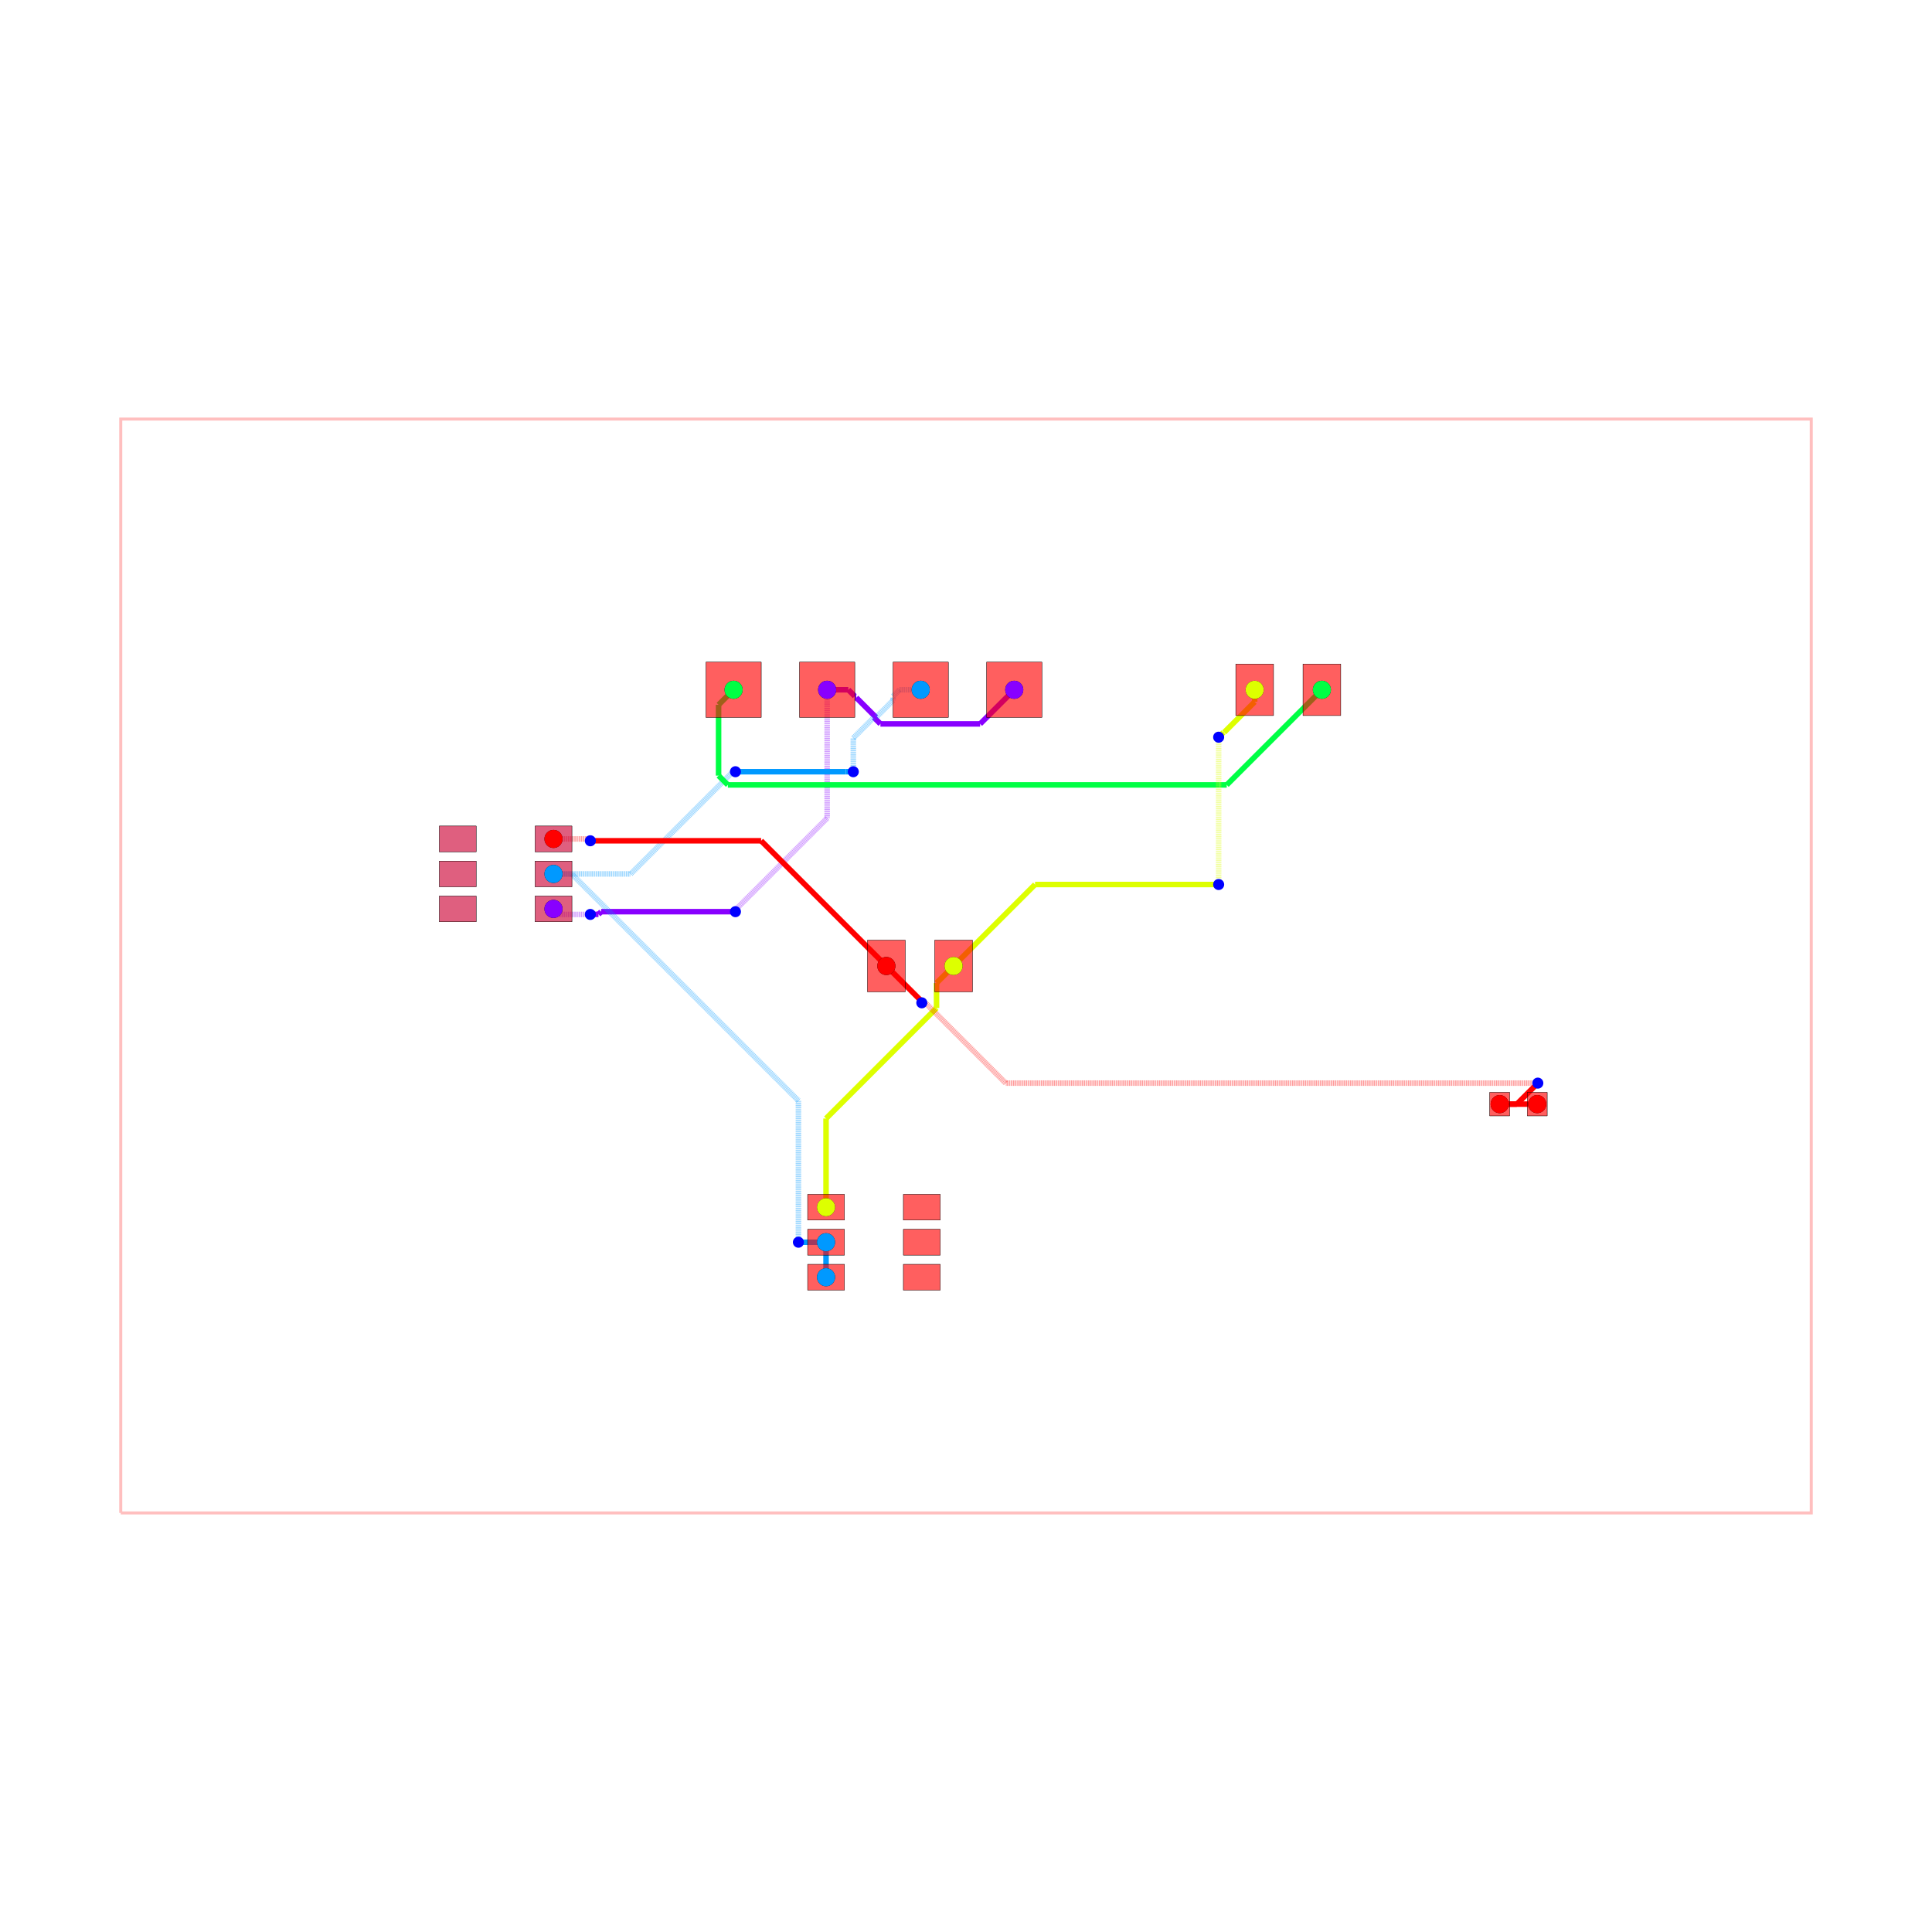
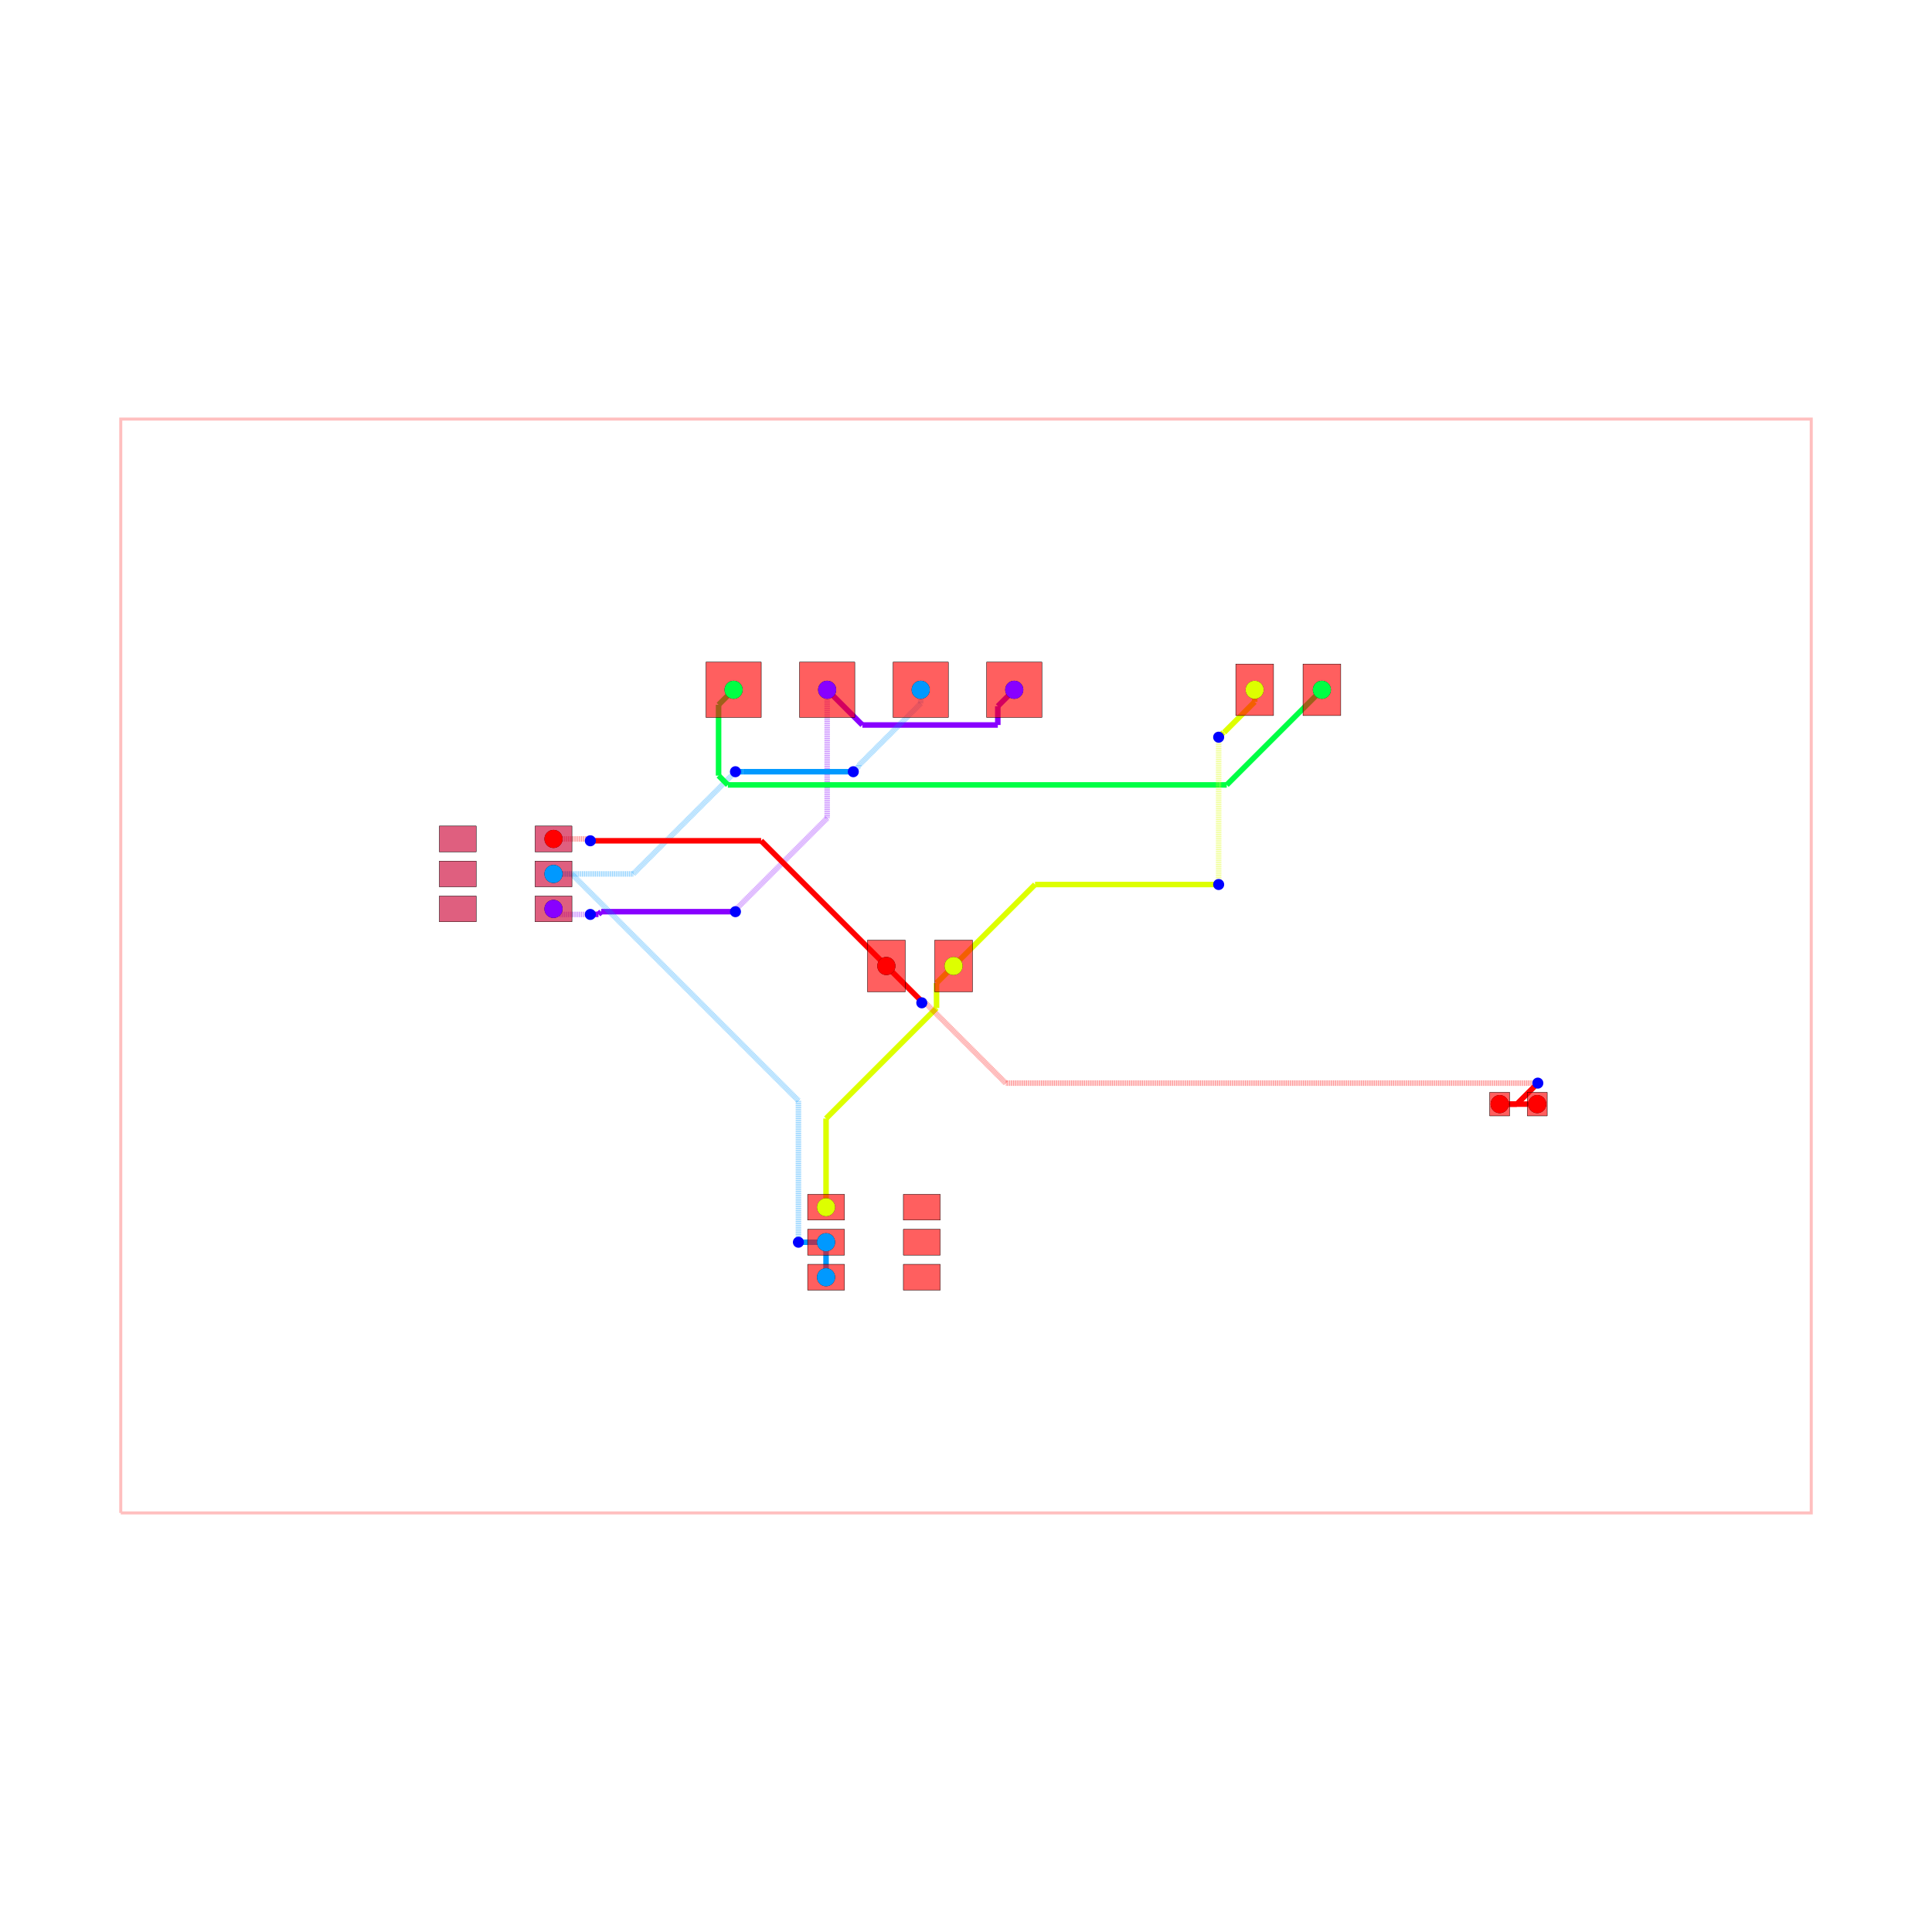
<svg xmlns="http://www.w3.org/2000/svg" width="640" height="640" viewBox="0 0 640 640">
  <rect width="100%" height="100%" fill="white" />
  <g>
    <polyline data-points="-22.95,-14.85 22.95,-14.85 22.95,14.85 -22.95,14.85 -22.95,-14.85" data-type="line" data-label="" points="40,501.176 600,501.176 600,138.824 40,138.824 40,501.176" fill="none" stroke="rgba(255,0,0,0.25)" stroke-width="1px" />
  </g>
  <g>
-     <polyline data-points="-3.02,7.285714285714286 -2.977936507936507,7.285714285714286" data-type="line" data-label="" points="283.155,231.111 283.668,231.111" fill="none" stroke="hsl(272, 100%, 50%)" stroke-width="1.83" />
-   </g>
-   <g>
-     <polyline data-points="-2.977936507936507,7.285714285714286 -2.4422222222222216,6.75" data-type="line" data-label="" points="283.668,231.111 290.204,237.647" fill="none" stroke="hsl(272, 100%, 50%)" stroke-width="1.83" />
-   </g>
-   <g>
-     <polyline data-points="1.31,7.5 0.3833810245643865,6.573381024564386" data-type="line" data-label="" points="335.983,228.497 324.677,239.802" fill="none" stroke="hsl(272, 100%, 50%)" stroke-width="1.83" />
-   </g>
-   <g>
-     <polyline data-points="0.3833810245643865,6.573381024564386 -2.3233810245643864,6.573381024564386" data-type="line" data-label="" points="324.677,239.802 291.654,239.802" fill="none" stroke="hsl(272, 100%, 50%)" stroke-width="1.83" />
-   </g>
-   <g>
-     <polyline data-points="-2.3233810245643864,6.573381024564386 -2.5,6.75" data-type="line" data-label="" points="291.654,239.802 289.499,237.647" fill="none" stroke="hsl(272, 100%, 50%)" stroke-width="1.83" />
-   </g>
-   <g>
-     <polyline data-points="-3.77,7.5 -3.1949999999999994,7.5" data-type="line" data-label="" points="274.004,228.497 281.02,228.497" fill="none" stroke="hsl(272, 100%, 50%)" stroke-width="1.83" />
-   </g>
-   <g>
-     <polyline data-points="-3.1949999999999994,7.5 -3.0199999999999996,7.325" data-type="line" data-label="" points="281.02,228.497 283.155,230.632" fill="none" stroke="hsl(272, 100%, 50%)" stroke-width="1.83" />
+     <polyline data-points="-3.77,7.5 -2.8138836077977563,6.543883607797756" data-type="line" data-label="" points="274.004,228.497 285.669,240.162" fill="none" stroke="hsl(272, 100%, 50%)" stroke-width="1.83" />
+   </g>
+   <g>
+     <polyline data-points="-2.8138836077977563,6.543883607797756 0.8635486054419057,6.543883607797756" data-type="line" data-label="" points="285.669,240.162 330.536,240.162" fill="none" stroke="hsl(272, 100%, 50%)" stroke-width="1.83" />
+   </g>
+   <g>
+     <polyline data-points="0.8635486054419057,6.543883607797756 0.8635486054419057,7.053548605441906" data-type="line" data-label="" points="330.536,240.162 330.536,233.944" fill="none" stroke="hsl(272, 100%, 50%)" stroke-width="1.83" />
+   </g>
+   <g>
+     <polyline data-points="0.8635486054419057,7.053548605441906 1.31,7.5" data-type="line" data-label="" points="330.536,233.944 335.983,228.497" fill="none" stroke="hsl(272, 100%, 50%)" stroke-width="1.83" />
  </g>
  <g>
    <polyline data-points="-3.77,7.5 -3.77,4.014560608857936" data-type="line" data-label="" points="274.004,228.497 274.004,271.021" fill="none" stroke="rgba(136,0,255,0.5)" stroke-width="1.83" stroke-dasharray="0.2 0.2" />
  </g>
  <g>
    <polyline data-points="-3.77,4.014560608857936 -6.255099067912445,1.5294615409454906" data-type="line" data-label="" points="274.004,271.021 243.685,301.34" fill="none" stroke="rgba(136,0,255,0.5)" stroke-width="1.83" stroke-dasharray="0.2 0.2" />
  </g>
  <g>
    <polyline data-points="-6.255099067912445,1.5294615409454906 -6.255099067912445,1.479900932087554" data-type="line" data-label="" points="243.685,301.34 243.685,301.945" fill="none" stroke="rgba(136,0,255,0.5)" stroke-width="1.83" stroke-dasharray="0.2 0.2" />
  </g>
  <g>
    <polyline data-points="-6.255099067912445,1.479900932087554 -6.259999999999999,1.475" data-type="line" data-label="" points="243.685,301.945 243.625,302.004" fill="none" stroke="rgba(136,0,255,0.5)" stroke-width="1.83" stroke-dasharray="0.2 0.2" />
  </g>
  <g>
    <polyline data-points="-6.259999999999999,1.475 -9.906199925779516,1.475" data-type="line" data-label="" points="243.625,302.004 199.14,302.004" fill="none" stroke="hsl(272, 100%, 50%)" stroke-width="1.83" />
  </g>
  <g>
    <polyline data-points="-9.906199925779516,1.475 -9.978833232726833,1.4023666930526835" data-type="line" data-label="" points="199.14,302.004 198.254,302.891" fill="none" stroke="hsl(272, 100%, 50%)" stroke-width="1.83" />
  </g>
  <g>
    <polyline data-points="-9.978833232726833,1.4023666930526835 -10.197633306947319,1.4023666930526835" data-type="line" data-label="" points="198.254,302.891 195.584,302.891" fill="none" stroke="hsl(272, 100%, 50%)" stroke-width="1.83" />
  </g>
  <g>
    <polyline data-points="-10.197633306947319,1.4023666930526835 -10.200000000000003,1.4000000000000001" data-type="line" data-label="" points="195.584,302.891 195.556,302.919" fill="none" stroke="hsl(272, 100%, 50%)" stroke-width="1.83" />
  </g>
  <g>
    <polyline data-points="-10.200000000000003,1.4000000000000001 -11.049999999999999,1.4000000000000001" data-type="line" data-label="" points="195.556,302.919 185.185,302.919" fill="none" stroke="rgba(136,0,255,0.5)" stroke-width="1.83" stroke-dasharray="0.2 0.2" />
  </g>
  <g>
    <polyline data-points="-11.049999999999999,1.4000000000000001 -11.2,1.55" data-type="line" data-label="" points="185.185,302.919 183.355,301.089" fill="none" stroke="rgba(136,0,255,0.5)" stroke-width="1.83" stroke-dasharray="0.2 0.2" />
  </g>
  <g>
    <polyline data-points="-3.8,-8.45 -3.8,-7.5" data-type="line" data-label="" points="273.638,423.094 273.638,411.503" fill="none" stroke="hsl(204, 100%, 50%)" stroke-width="1.83" />
  </g>
  <g>
-     <polyline data-points="-1.9799999999999995,7.285714285714286 -1.9799999999999995,7.212222222222222" data-type="line" data-label="" points="295.843,231.111 295.843,232.008" fill="none" stroke="rgba(0,153,255,0.5)" stroke-width="1.83" stroke-dasharray="0.2 0.2" />
-   </g>
-   <g>
-     <polyline data-points="-1.9799999999999995,7.212222222222222 -2.4422222222222216,6.75" data-type="line" data-label="" points="295.843,232.008 290.204,237.647" fill="none" stroke="rgba(0,153,255,0.5)" stroke-width="1.83" stroke-dasharray="0.2 0.2" />
-   </g>
-   <g>
-     <polyline data-points="-11.2,2.5 -9.10356859660277,2.5" data-type="line" data-label="" points="183.355,289.499 208.932,289.499" fill="none" stroke="rgba(0,153,255,0.5)" stroke-width="1.83" stroke-dasharray="0.2 0.2" />
-   </g>
-   <g>
-     <polyline data-points="-9.10356859660277,2.5 -6.343399103895232,5.260169492707538" data-type="line" data-label="" points="208.932,289.499 242.608,255.824" fill="none" stroke="rgba(0,153,255,0.5)" stroke-width="1.83" stroke-dasharray="0.2 0.2" />
-   </g>
-   <g>
-     <polyline data-points="-6.343399103895232,5.260169492707538 -6.274830507292462,5.260169492707538" data-type="line" data-label="" points="242.608,255.824 243.444,255.824" fill="none" stroke="rgba(0,153,255,0.5)" stroke-width="1.83" stroke-dasharray="0.2 0.2" />
-   </g>
-   <g>
-     <polyline data-points="-6.274830507292462,5.260169492707538 -6.26,5.275" data-type="line" data-label="" points="243.444,255.824 243.625,255.643" fill="none" stroke="rgba(0,153,255,0.5)" stroke-width="1.83" stroke-dasharray="0.2 0.2" />
-   </g>
-   <g>
-     <polyline data-points="-6.26,5.275 -3.2611231497355995,5.275" data-type="line" data-label="" points="243.625,255.643 280.213,255.643" fill="none" stroke="hsl(204, 100%, 50%)" stroke-width="1.83" />
-   </g>
-   <g>
-     <polyline data-points="-3.2611231497355995,5.275 -3.0600000000000005,5.275" data-type="line" data-label="" points="280.213,255.643 282.667,255.643" fill="none" stroke="hsl(204, 100%, 50%)" stroke-width="1.83" />
-   </g>
-   <g>
-     <polyline data-points="-3.0600000000000005,5.275 -3.0600000000000005,6.1899999999999995" data-type="line" data-label="" points="282.667,255.643 282.667,244.479" fill="none" stroke="rgba(0,153,255,0.5)" stroke-width="1.83" stroke-dasharray="0.2 0.2" />
-   </g>
-   <g>
-     <polyline data-points="-3.0600000000000005,6.1899999999999995 -2.5,6.75" data-type="line" data-label="" points="282.667,244.479 289.499,237.647" fill="none" stroke="rgba(0,153,255,0.5)" stroke-width="1.83" stroke-dasharray="0.2 0.2" />
-   </g>
-   <g>
-     <polyline data-points="-1.23,7.5 -1.8050000000000002,7.5" data-type="line" data-label="" points="304.993,228.497 297.978,228.497" fill="none" stroke="rgba(0,153,255,0.5)" stroke-width="1.83" stroke-dasharray="0.2 0.2" />
-   </g>
-   <g>
-     <polyline data-points="-1.8050000000000002,7.5 -1.98,7.325" data-type="line" data-label="" points="297.978,228.497 295.843,230.632" fill="none" stroke="rgba(0,153,255,0.5)" stroke-width="1.83" stroke-dasharray="0.2 0.2" />
+     <polyline data-points="-1.23,7.5 -1.23,7.127935428044202" data-type="line" data-label="" points="304.993,228.497 304.993,233.036" fill="none" stroke="rgba(0,153,255,0.5)" stroke-width="1.83" stroke-dasharray="0.2 0.2" />
+   </g>
+   <g>
+     <polyline data-points="-1.23,7.127935428044202 -2.9113892979908167,5.4465461300533855" data-type="line" data-label="" points="304.993,233.036 284.48,253.55" fill="none" stroke="rgba(0,153,255,0.5)" stroke-width="1.83" stroke-dasharray="0.2 0.2" />
+   </g>
+   <g>
+     <polyline data-points="-2.9113892979908167,5.4465461300533855 -2.9113892979908167,5.423610702009184" data-type="line" data-label="" points="284.48,253.55 284.48,253.83" fill="none" stroke="rgba(0,153,255,0.5)" stroke-width="1.83" stroke-dasharray="0.2 0.2" />
+   </g>
+   <g>
+     <polyline data-points="-2.9113892979908167,5.423610702009184 -3.0600000000000005,5.275" data-type="line" data-label="" points="284.48,253.83 282.667,255.643" fill="none" stroke="rgba(0,153,255,0.5)" stroke-width="1.83" stroke-dasharray="0.2 0.2" />
+   </g>
+   <g>
+     <polyline data-points="-3.0600000000000005,5.275 -6.058890440044109,5.275" data-type="line" data-label="" points="282.667,255.643 246.079,255.643" fill="none" stroke="hsl(204, 100%, 50%)" stroke-width="1.83" />
+   </g>
+   <g>
+     <polyline data-points="-6.058890440044109,5.275 -6.26,5.275" data-type="line" data-label="" points="246.079,255.643 243.625,255.643" fill="none" stroke="hsl(204, 100%, 50%)" stroke-width="1.83" />
+   </g>
+   <g>
+     <polyline data-points="-6.26,5.275 -9.035,2.5" data-type="line" data-label="" points="243.625,255.643 209.769,289.499" fill="none" stroke="rgba(0,153,255,0.5)" stroke-width="1.83" stroke-dasharray="0.2 0.2" />
+   </g>
+   <g>
+     <polyline data-points="-9.035,2.5 -11.2,2.5" data-type="line" data-label="" points="209.769,289.499 183.355,289.499" fill="none" stroke="rgba(0,153,255,0.5)" stroke-width="1.83" stroke-dasharray="0.2 0.2" />
  </g>
  <g>
    <polyline data-points="-3.8,-7.5 -4.549900039984006,-7.5" data-type="line" data-label="" points="273.638,411.503 264.489,411.503" fill="none" stroke="hsl(204, 100%, 50%)" stroke-width="1.83" />
  </g>
  <g>
    <polyline data-points="-4.549900039984006,-7.5 -4.550000000000001,-7.5" data-type="line" data-label="" points="264.489,411.503 264.488,411.503" fill="none" stroke="hsl(204, 100%, 50%)" stroke-width="1.83" />
  </g>
  <g>
    <polyline data-points="-4.550000000000001,-7.5 -4.550000000000001,-3.656458664546898" data-type="line" data-label="" points="264.488,411.503 264.488,364.61" fill="none" stroke="rgba(0,153,255,0.5)" stroke-width="1.83" stroke-dasharray="0.2 0.2" />
  </g>
  <g>
    <polyline data-points="-4.550000000000001,-3.656458664546898 -10.702952600835822,2.496493936288923" data-type="line" data-label="" points="264.488,364.61 189.419,289.542" fill="none" stroke="rgba(0,153,255,0.5)" stroke-width="1.83" stroke-dasharray="0.2 0.2" />
  </g>
  <g>
    <polyline data-points="-10.702952600835822,2.496493936288923 -11.196493936288922,2.496493936288923" data-type="line" data-label="" points="189.419,289.542 183.398,289.542" fill="none" stroke="rgba(0,153,255,0.5)" stroke-width="1.83" stroke-dasharray="0.2 0.2" />
  </g>
  <g>
    <polyline data-points="-11.196493936288922,2.496493936288923 -11.2,2.5" data-type="line" data-label="" points="183.398,289.542 183.355,289.499" fill="none" stroke="rgba(0,153,255,0.5)" stroke-width="1.83" stroke-dasharray="0.2 0.2" />
  </g>
  <g>
    <polyline data-points="-6.3100000000000005,7.5 -6.717934372387114,7.092065627612887" data-type="line" data-label="" points="243.015,228.497 238.038,233.474" fill="none" stroke="hsl(136, 100%, 50%)" stroke-width="1.83" />
  </g>
  <g>
    <polyline data-points="-6.717934372387114,7.092065627612887 -6.717934372387114,5.169069359348258" data-type="line" data-label="" points="238.038,233.474 238.038,256.935" fill="none" stroke="hsl(136, 100%, 50%)" stroke-width="1.83" />
  </g>
  <g>
    <polyline data-points="-6.717934372387114,5.169069359348258 -6.465644720545952,4.9167797075070965" data-type="line" data-label="" points="238.038,256.935 241.116,260.013" fill="none" stroke="hsl(136, 100%, 50%)" stroke-width="1.83" />
  </g>
  <g>
    <polyline data-points="-6.465644720545952,4.9167797075070965 6.896715588613963,4.9167797075070965" data-type="line" data-label="" points="241.116,260.013 404.143,260.013" fill="none" stroke="hsl(136, 100%, 50%)" stroke-width="1.83" />
  </g>
  <g>
    <polyline data-points="6.896715588613963,4.9167797075070965 7.079279707507096,4.9167797075070965" data-type="line" data-label="" points="404.143,260.013 406.37,260.013" fill="none" stroke="hsl(136, 100%, 50%)" stroke-width="1.83" />
  </g>
  <g>
    <polyline data-points="7.079279707507096,4.9167797075070965 9.6625,7.5" data-type="line" data-label="" points="406.37,260.013 437.887,228.497" fill="none" stroke="hsl(136, 100%, 50%)" stroke-width="1.83" />
  </g>
  <g>
    <polyline data-points="-3.8,-6.55 -3.8,-4.14065606066815" data-type="line" data-label="" points="273.638,399.913 273.638,370.518" fill="none" stroke="hsl(68, 100%, 50%)" stroke-width="1.83" />
  </g>
  <g>
    <polyline data-points="-3.8,-4.14065606066815 -0.8000000000000006,-1.1406560606681515" data-type="line" data-label="" points="273.638,370.518 310.24,333.917" fill="none" stroke="hsl(68, 100%, 50%)" stroke-width="1.83" />
  </g>
  <g>
    <polyline data-points="-0.8000000000000006,-1.1406560606681515 -0.8000000000000006,-0.4625000000000006" data-type="line" data-label="" points="310.24,333.917 310.24,325.643" fill="none" stroke="hsl(68, 100%, 50%)" stroke-width="1.83" />
  </g>
  <g>
    <polyline data-points="-0.8000000000000006,-0.4625000000000006 -0.3375,0" data-type="line" data-label="" points="310.24,325.643 315.882,320" fill="none" stroke="hsl(68, 100%, 50%)" stroke-width="1.83" />
  </g>
  <g>
    <polyline data-points="7.8375,7.5 7.8375,7.1715576113543715" data-type="line" data-label="" points="415.621,228.497 415.621,232.504" fill="none" stroke="hsl(68, 100%, 50%)" stroke-width="1.83" />
  </g>
  <g>
    <polyline data-points="7.8375,7.1715576113543715 7.009152307286573,6.3432099186409445" data-type="line" data-label="" points="415.621,232.504 405.515,242.61" fill="none" stroke="hsl(68, 100%, 50%)" stroke-width="1.83" />
  </g>
  <g>
    <polyline data-points="7.009152307286573,6.3432099186409445 6.990709918640944,6.3432099186409445" data-type="line" data-label="" points="405.515,242.61 405.29,242.61" fill="none" stroke="hsl(68, 100%, 50%)" stroke-width="1.83" />
  </g>
  <g>
    <polyline data-points="6.990709918640944,6.3432099186409445 6.8599999999999985,6.2124999999999995" data-type="line" data-label="" points="405.29,242.61 403.695,244.205" fill="none" stroke="hsl(68, 100%, 50%)" stroke-width="1.83" />
  </g>
  <g>
    <polyline data-points="6.8599999999999985,6.2124999999999995 6.8599999999999985,2.2139059808864707" data-type="line" data-label="" points="403.695,244.205 403.695,292.989" fill="none" stroke="rgba(221,255,0,0.5)" stroke-width="1.83" stroke-dasharray="0.2 0.2" />
  </g>
  <g>
    <polyline data-points="6.8599999999999985,2.2139059808864707 6.8599999999999985,2.2125" data-type="line" data-label="" points="403.695,292.989 403.695,293.007" fill="none" stroke="rgba(221,255,0,0.5)" stroke-width="1.83" stroke-dasharray="0.2 0.2" />
  </g>
  <g>
    <polyline data-points="6.8599999999999985,2.2125 1.875,2.2125" data-type="line" data-label="" points="403.695,293.007 342.876,293.007" fill="none" stroke="hsl(68, 100%, 50%)" stroke-width="1.83" />
  </g>
  <g>
    <polyline data-points="1.875,2.2125 -0.3375,0" data-type="line" data-label="" points="342.876,293.007 315.882,320" fill="none" stroke="hsl(68, 100%, 50%)" stroke-width="1.83" />
  </g>
  <g>
    <polyline data-points="15.51,-3.75 14.49,-3.75" data-type="line" data-label="" points="509.229,365.752 496.784,365.752" fill="none" stroke="hsl(0, 100%, 50%)" stroke-width="1.83" />
  </g>
  <g>
    <polyline data-points="-11.2,3.45 -10.262097350199888,3.45" data-type="line" data-label="" points="183.355,277.908 194.798,277.908" fill="none" stroke="rgba(255,0,0,0.5)" stroke-width="1.83" stroke-dasharray="0.2 0.2" />
  </g>
  <g>
    <polyline data-points="-10.262097350199888,3.45 -10.218249902435135,3.4061525522352474" data-type="line" data-label="" points="194.798,277.908 195.333,278.443" fill="none" stroke="rgba(255,0,0,0.5)" stroke-width="1.83" stroke-dasharray="0.2 0.2" />
  </g>
  <g>
    <polyline data-points="-10.218249902435135,3.4061525522352474 -10.206152552235249,3.4061525522352474" data-type="line" data-label="" points="195.333,278.443 195.48,278.443" fill="none" stroke="rgba(255,0,0,0.5)" stroke-width="1.83" stroke-dasharray="0.2 0.2" />
  </g>
  <g>
    <polyline data-points="-10.206152552235249,3.4061525522352474 -10.200000000000001,3.4000000000000004" data-type="line" data-label="" points="195.48,278.443 195.556,278.519" fill="none" stroke="rgba(255,0,0,0.5)" stroke-width="1.83" stroke-dasharray="0.2 0.2" />
  </g>
  <g>
    <polyline data-points="-10.200000000000001,3.4000000000000004 -5.5625,3.4000000000000004" data-type="line" data-label="" points="195.556,278.519 252.135,278.519" fill="none" stroke="hsl(0, 100%, 50%)" stroke-width="1.83" />
  </g>
  <g>
    <polyline data-points="-5.5625,3.4000000000000004 -2.1625,0" data-type="line" data-label="" points="252.135,278.519 293.617,320" fill="none" stroke="hsl(0, 100%, 50%)" stroke-width="1.83" />
  </g>
  <g>
    <polyline data-points="14.49,-3.75 14.956249999999999,-3.75" data-type="line" data-label="" points="496.784,365.752 502.473,365.752" fill="none" stroke="hsl(0, 100%, 50%)" stroke-width="1.83" />
  </g>
  <g>
    <polyline data-points="14.956249999999999,-3.75 15.51011254312689,-3.196137456873108" data-type="line" data-label="" points="502.473,365.752 509.23,358.994" fill="none" stroke="hsl(0, 100%, 50%)" stroke-width="1.83" />
  </g>
  <g>
    <polyline data-points="15.51011254312689,-3.196137456873108 15.52625,-3.1799999999999997" data-type="line" data-label="" points="509.23,358.994 509.427,358.797" fill="none" stroke="hsl(0, 100%, 50%)" stroke-width="1.83" />
  </g>
  <g>
    <polyline data-points="15.52625,-3.1799999999999997 1.0771600967897432,-3.1799999999999997" data-type="line" data-label="" points="509.427,358.797 333.142,358.797" fill="none" stroke="rgba(255,0,0,0.5)" stroke-width="1.83" stroke-dasharray="0.2 0.2" />
  </g>
  <g>
    <polyline data-points="1.0771600967897432,-3.1799999999999997 -1.1028399032102556,-1.0000000000000009" data-type="line" data-label="" points="333.142,358.797 306.545,332.2" fill="none" stroke="rgba(255,0,0,0.5)" stroke-width="1.83" stroke-dasharray="0.2 0.2" />
  </g>
  <g>
    <polyline data-points="-1.1028399032102556,-1.0000000000000009 -1.2,-1.0000000000000009" data-type="line" data-label="" points="306.545,332.2 305.359,332.2" fill="none" stroke="rgba(255,0,0,0.5)" stroke-width="1.83" stroke-dasharray="0.2 0.2" />
  </g>
  <g>
    <polyline data-points="-1.2,-1.0000000000000009 -1.2,-0.9625000000000001" data-type="line" data-label="" points="305.359,332.2 305.359,331.743" fill="none" stroke="hsl(0, 100%, 50%)" stroke-width="1.83" />
  </g>
  <g>
    <polyline data-points="-1.2,-0.9625000000000001 -2.1625,0" data-type="line" data-label="" points="305.359,331.743 293.617,320" fill="none" stroke="hsl(0, 100%, 50%)" stroke-width="1.83" />
  </g>
  <g>
    <rect data-type="rect" data-label="top source_net_0" data-x="-2.1625" data-y="0" x="287.364" y="311.46" width="12.505" height="17.081" fill="rgba(255,0,0,0.25)" stroke="black" stroke-width="0.082" />
  </g>
  <g>
    <rect data-type="rect" data-label="top source_net_1" data-x="-0.3375" data-y="0" x="309.63" y="311.46" width="12.505" height="17.081" fill="rgba(255,0,0,0.25)" stroke="black" stroke-width="0.082" />
  </g>
  <g>
    <rect data-type="rect" data-label="top source_net_0" data-x="14.49" data-y="-3.75" x="493.49" y="361.847" width="6.588" height="7.808" fill="rgba(255,0,0,0.25)" stroke="black" stroke-width="0.082" />
  </g>
  <g>
    <rect data-type="rect" data-label="top source_net_0" data-x="15.51" data-y="-3.75" x="505.935" y="361.847" width="6.588" height="7.808" fill="rgba(255,0,0,0.25)" stroke="black" stroke-width="0.082" />
  </g>
  <g>
    <rect data-type="rect" data-label="top source_net_1" data-x="7.8375" data-y="7.5" x="409.368" y="219.956" width="12.505" height="17.081" fill="rgba(255,0,0,0.25)" stroke="black" stroke-width="0.082" />
  </g>
  <g>
    <rect data-type="rect" data-label="top source_net_2" data-x="9.6625" data-y="7.5" x="431.634" y="219.956" width="12.505" height="17.081" fill="rgba(255,0,0,0.25)" stroke="black" stroke-width="0.082" />
  </g>
  <g>
    <rect data-type="rect" data-label="bottom source_net_0" data-x="-11.2" data-y="3.45" x="177.255" y="273.638" width="12.2" height="8.54" fill="rgba(0,0,255,0.25)" stroke="black" stroke-width="0.082" />
  </g>
  <g>
    <rect data-type="rect" data-label="bottom source_net_3" data-x="-11.2" data-y="2.5" x="177.255" y="285.229" width="12.2" height="8.54" fill="rgba(0,0,255,0.25)" stroke="black" stroke-width="0.082" />
  </g>
  <g>
    <rect data-type="rect" data-label="bottom source_net_4" data-x="-11.2" data-y="1.55" x="177.255" y="296.819" width="12.2" height="8.54" fill="rgba(0,0,255,0.25)" stroke="black" stroke-width="0.082" />
  </g>
  <g>
    <rect data-type="rect" data-label="bottom" data-x="-13.8" data-y="1.55" x="145.534" y="296.819" width="12.2" height="8.54" fill="rgba(0,0,255,0.25)" stroke="black" stroke-width="0.082" />
  </g>
  <g>
    <rect data-type="rect" data-label="bottom" data-x="-13.8" data-y="2.5" x="145.534" y="285.229" width="12.2" height="8.54" fill="rgba(0,0,255,0.25)" stroke="black" stroke-width="0.082" />
  </g>
  <g>
    <rect data-type="rect" data-label="bottom" data-x="-13.8" data-y="3.45" x="145.534" y="273.638" width="12.2" height="8.54" fill="rgba(0,0,255,0.25)" stroke="black" stroke-width="0.082" />
  </g>
  <g>
    <rect data-type="rect" data-label="top source_net_1" data-x="-3.8" data-y="-6.55" x="267.538" y="395.643" width="12.2" height="8.54" fill="rgba(255,0,0,0.25)" stroke="black" stroke-width="0.082" />
  </g>
  <g>
    <rect data-type="rect" data-label="top source_net_3" data-x="-3.8" data-y="-7.5" x="267.538" y="407.233" width="12.2" height="8.54" fill="rgba(255,0,0,0.25)" stroke="black" stroke-width="0.082" />
  </g>
  <g>
    <rect data-type="rect" data-label="top source_net_3" data-x="-3.8" data-y="-8.45" x="267.538" y="418.824" width="12.2" height="8.54" fill="rgba(255,0,0,0.25)" stroke="black" stroke-width="0.082" />
  </g>
  <g>
    <rect data-type="rect" data-label="top" data-x="-1.2" data-y="-8.45" x="299.259" y="418.824" width="12.2" height="8.54" fill="rgba(255,0,0,0.25)" stroke="black" stroke-width="0.082" />
  </g>
  <g>
    <rect data-type="rect" data-label="top" data-x="-1.2" data-y="-7.5" x="299.259" y="407.233" width="12.2" height="8.54" fill="rgba(255,0,0,0.25)" stroke="black" stroke-width="0.082" />
  </g>
  <g>
    <rect data-type="rect" data-label="top" data-x="-1.2" data-y="-6.55" x="299.259" y="395.643" width="12.2" height="8.54" fill="rgba(255,0,0,0.25)" stroke="black" stroke-width="0.082" />
  </g>
  <g>
    <rect data-type="rect" data-label="top source_net_4 inner1 source_net_4 inner2 source_net_4 bottom source_net_4" data-x="1.31" data-y="7.5" x="326.832" y="219.346" width="18.301" height="18.301" fill="rgba(255,0,0,0.25)" stroke="black" stroke-width="0.082" />
  </g>
  <g>
    <rect data-type="rect" data-label="top source_net_3 inner1 source_net_3 inner2 source_net_3 bottom source_net_3" data-x="-1.23" data-y="7.5" x="295.843" y="219.346" width="18.301" height="18.301" fill="rgba(255,0,0,0.25)" stroke="black" stroke-width="0.082" />
  </g>
  <g>
    <rect data-type="rect" data-label="top source_net_4 inner1 source_net_4 inner2 source_net_4 bottom source_net_4" data-x="-3.77" data-y="7.5" x="264.854" y="219.346" width="18.301" height="18.301" fill="rgba(255,0,0,0.25)" stroke="black" stroke-width="0.082" />
  </g>
  <g>
    <rect data-type="rect" data-label="top source_net_2 inner1 source_net_2 inner2 source_net_2 bottom source_net_2" data-x="-6.3100000000000005" data-y="7.5" x="233.865" y="219.346" width="18.301" height="18.301" fill="rgba(255,0,0,0.25)" stroke="black" stroke-width="0.082" />
  </g>
  <g>
    <rect data-type="rect" data-label="top source_net_0" data-x="-2.1625" data-y="0" x="287.364" y="311.46" width="12.505" height="17.081" fill="rgba(255,0,0,0.5)" stroke="black" stroke-width="0.082" />
  </g>
  <g>
    <rect data-type="rect" data-label="top source_net_1" data-x="-0.3375" data-y="0" x="309.63" y="311.46" width="12.505" height="17.081" fill="rgba(255,0,0,0.5)" stroke="black" stroke-width="0.082" />
  </g>
  <g>
    <rect data-type="rect" data-label="top source_net_0" data-x="14.49" data-y="-3.75" x="493.49" y="361.847" width="6.588" height="7.808" fill="rgba(255,0,0,0.5)" stroke="black" stroke-width="0.082" />
  </g>
  <g>
    <rect data-type="rect" data-label="top source_net_0" data-x="15.51" data-y="-3.75" x="505.935" y="361.847" width="6.588" height="7.808" fill="rgba(255,0,0,0.5)" stroke="black" stroke-width="0.082" />
  </g>
  <g>
    <rect data-type="rect" data-label="top source_net_1" data-x="7.8375" data-y="7.5" x="409.368" y="219.956" width="12.505" height="17.081" fill="rgba(255,0,0,0.5)" stroke="black" stroke-width="0.082" />
  </g>
  <g>
    <rect data-type="rect" data-label="top source_net_2" data-x="9.6625" data-y="7.5" x="431.634" y="219.956" width="12.505" height="17.081" fill="rgba(255,0,0,0.5)" stroke="black" stroke-width="0.082" />
  </g>
  <g>
    <rect data-type="rect" data-label="bottom source_net_0" data-x="-11.2" data-y="3.45" x="177.255" y="273.638" width="12.2" height="8.54" fill="rgba(255,0,0,0.5)" stroke="black" stroke-width="0.082" />
  </g>
  <g>
    <rect data-type="rect" data-label="bottom source_net_3" data-x="-11.2" data-y="2.5" x="177.255" y="285.229" width="12.2" height="8.54" fill="rgba(255,0,0,0.5)" stroke="black" stroke-width="0.082" />
  </g>
  <g>
    <rect data-type="rect" data-label="bottom source_net_4" data-x="-11.2" data-y="1.55" x="177.255" y="296.819" width="12.2" height="8.54" fill="rgba(255,0,0,0.5)" stroke="black" stroke-width="0.082" />
  </g>
  <g>
    <rect data-type="rect" data-label="bottom" data-x="-13.8" data-y="1.55" x="145.534" y="296.819" width="12.2" height="8.54" fill="rgba(255,0,0,0.5)" stroke="black" stroke-width="0.082" />
  </g>
  <g>
    <rect data-type="rect" data-label="bottom" data-x="-13.8" data-y="2.5" x="145.534" y="285.229" width="12.2" height="8.54" fill="rgba(255,0,0,0.5)" stroke="black" stroke-width="0.082" />
  </g>
  <g>
    <rect data-type="rect" data-label="bottom" data-x="-13.8" data-y="3.45" x="145.534" y="273.638" width="12.2" height="8.54" fill="rgba(255,0,0,0.5)" stroke="black" stroke-width="0.082" />
  </g>
  <g>
    <rect data-type="rect" data-label="top source_net_1" data-x="-3.8" data-y="-6.55" x="267.538" y="395.643" width="12.2" height="8.54" fill="rgba(255,0,0,0.5)" stroke="black" stroke-width="0.082" />
  </g>
  <g>
    <rect data-type="rect" data-label="top source_net_3" data-x="-3.8" data-y="-7.5" x="267.538" y="407.233" width="12.2" height="8.54" fill="rgba(255,0,0,0.5)" stroke="black" stroke-width="0.082" />
  </g>
  <g>
    <rect data-type="rect" data-label="top source_net_3" data-x="-3.8" data-y="-8.45" x="267.538" y="418.824" width="12.2" height="8.54" fill="rgba(255,0,0,0.5)" stroke="black" stroke-width="0.082" />
  </g>
  <g>
    <rect data-type="rect" data-label="top" data-x="-1.2" data-y="-8.45" x="299.259" y="418.824" width="12.2" height="8.54" fill="rgba(255,0,0,0.5)" stroke="black" stroke-width="0.082" />
  </g>
  <g>
    <rect data-type="rect" data-label="top" data-x="-1.2" data-y="-7.5" x="299.259" y="407.233" width="12.2" height="8.54" fill="rgba(255,0,0,0.5)" stroke="black" stroke-width="0.082" />
  </g>
  <g>
    <rect data-type="rect" data-label="top" data-x="-1.2" data-y="-6.55" x="299.259" y="395.643" width="12.2" height="8.54" fill="rgba(255,0,0,0.5)" stroke="black" stroke-width="0.082" />
  </g>
  <g>
    <rect data-type="rect" data-label="top source_net_4 inner1 source_net_4 inner2 source_net_4 bottom source_net_4" data-x="1.31" data-y="7.5" x="326.832" y="219.346" width="18.301" height="18.301" fill="rgba(255,0,0,0.5)" stroke="black" stroke-width="0.082" />
  </g>
  <g>
    <rect data-type="rect" data-label="top source_net_3 inner1 source_net_3 inner2 source_net_3 bottom source_net_3" data-x="-1.23" data-y="7.5" x="295.843" y="219.346" width="18.301" height="18.301" fill="rgba(255,0,0,0.5)" stroke="black" stroke-width="0.082" />
  </g>
  <g>
    <rect data-type="rect" data-label="top source_net_4 inner1 source_net_4 inner2 source_net_4 bottom source_net_4" data-x="-3.77" data-y="7.5" x="264.854" y="219.346" width="18.301" height="18.301" fill="rgba(255,0,0,0.5)" stroke="black" stroke-width="0.082" />
  </g>
  <g>
    <rect data-type="rect" data-label="top source_net_2 inner1 source_net_2 inner2 source_net_2 bottom source_net_2" data-x="-6.3100000000000005" data-y="7.5" x="233.865" y="219.346" width="18.301" height="18.301" fill="rgba(255,0,0,0.5)" stroke="black" stroke-width="0.082" />
  </g>
  <circle data-type="circle" data-label="" data-x="-6.259999999999999" data-y="1.475" cx="243.625" cy="302.004" r="1.83" fill="blue" stroke="none" stroke-width="0.082" />
  <circle data-type="circle" data-label="" data-x="-10.200000000000003" data-y="1.4000000000000001" cx="195.556" cy="302.919" r="1.83" fill="blue" stroke="none" stroke-width="0.082" />
+   <circle data-type="circle" data-label="" data-x="-3.0600000000000005" data-y="5.275" cx="282.667" cy="255.643" r="1.83" fill="blue" stroke="none" stroke-width="0.082" />
  <circle data-type="circle" data-label="" data-x="-6.26" data-y="5.275" cx="243.625" cy="255.643" r="1.83" fill="blue" stroke="none" stroke-width="0.082" />
-   <circle data-type="circle" data-label="" data-x="-3.0600000000000005" data-y="5.275" cx="282.667" cy="255.643" r="1.83" fill="blue" stroke="none" stroke-width="0.082" />
  <circle data-type="circle" data-label="" data-x="-4.550000000000001" data-y="-7.5" cx="264.488" cy="411.503" r="1.83" fill="blue" stroke="none" stroke-width="0.082" />
  <circle data-type="circle" data-label="" data-x="6.8599999999999985" data-y="6.2124999999999995" cx="403.695" cy="244.205" r="1.83" fill="blue" stroke="none" stroke-width="0.082" />
  <circle data-type="circle" data-label="" data-x="6.8599999999999985" data-y="2.2125" cx="403.695" cy="293.007" r="1.83" fill="blue" stroke="none" stroke-width="0.082" />
  <circle data-type="circle" data-label="" data-x="-10.200000000000001" data-y="3.4000000000000004" cx="195.556" cy="278.519" r="1.83" fill="blue" stroke="none" stroke-width="0.082" />
  <circle data-type="circle" data-label="" data-x="15.52625" data-y="-3.1799999999999997" cx="509.427" cy="358.797" r="1.83" fill="blue" stroke="none" stroke-width="0.082" />
  <circle data-type="circle" data-label="" data-x="-1.2" data-y="-1.0000000000000009" cx="305.359" cy="332.2" r="1.83" fill="blue" stroke="none" stroke-width="0.082" />
  <g>
    <circle data-type="point" data-label="source_net_0 pcb_port_0" data-x="-2.1625" data-y="0" cx="293.617" cy="320" r="3" fill="black" />
  </g>
  <g>
    <circle data-type="point" data-label="source_net_0 pcb_port_3" data-x="15.51" data-y="-3.75" cx="509.229" cy="365.752" r="3" fill="black" />
  </g>
  <g>
    <circle data-type="point" data-label="source_net_0 pcb_port_2" data-x="14.49" data-y="-3.75" cx="496.784" cy="365.752" r="3" fill="black" />
  </g>
  <g>
    <circle data-type="point" data-label="source_net_0 pcb_port_6" data-x="-11.2" data-y="3.45" cx="183.355" cy="277.908" r="3" fill="black" />
  </g>
  <g>
    <circle data-type="point" data-label="source_net_1 pcb_port_1" data-x="-0.3375" data-y="0" cx="315.882" cy="320" r="3" fill="black" />
  </g>
  <g>
    <circle data-type="point" data-label="source_net_1 pcb_port_4" data-x="7.8375" data-y="7.5" cx="415.621" cy="228.497" r="3" fill="black" />
  </g>
  <g>
    <circle data-type="point" data-label="source_net_1 pcb_port_12" data-x="-3.8" data-y="-6.55" cx="273.638" cy="399.913" r="3" fill="black" />
  </g>
  <g>
    <circle data-type="point" data-label="source_net_2 pcb_port_5" data-x="9.6625" data-y="7.5" cx="437.887" cy="228.497" r="3" fill="black" />
  </g>
  <g>
    <circle data-type="point" data-label="source_net_2 pcb_port_21" data-x="-6.3100000000000005" data-y="7.5" cx="243.015" cy="228.497" r="3" fill="black" />
  </g>
  <g>
    <circle data-type="point" data-label="source_net_3 pcb_port_7" data-x="-11.2" data-y="2.5" cx="183.355" cy="289.499" r="3" fill="black" />
  </g>
  <g>
    <circle data-type="point" data-label="source_net_3 pcb_port_13" data-x="-3.8" data-y="-7.5" cx="273.638" cy="411.503" r="3" fill="black" />
  </g>
  <g>
    <circle data-type="point" data-label="source_net_3 pcb_port_14" data-x="-3.8" data-y="-8.45" cx="273.638" cy="423.094" r="3" fill="black" />
  </g>
  <g>
    <circle data-type="point" data-label="source_net_3 pcb_port_19" data-x="-1.23" data-y="7.5" cx="304.993" cy="228.497" r="3" fill="black" />
  </g>
  <g>
    <circle data-type="point" data-label="source_net_4 pcb_port_8" data-x="-11.2" data-y="1.55" cx="183.355" cy="301.089" r="3" fill="black" />
  </g>
  <g>
    <circle data-type="point" data-label="source_net_4 pcb_port_18" data-x="1.31" data-y="7.5" cx="335.983" cy="228.497" r="3" fill="black" />
  </g>
  <g>
    <circle data-type="point" data-label="source_net_4 pcb_port_20" data-x="-3.77" data-y="7.5" cx="274.004" cy="228.497" r="3" fill="black" />
  </g>
  <g>
    <circle data-type="point" data-label="source_net_0 source_net_0 top" data-x="-2.1625" data-y="0" cx="293.617" cy="320" r="3" fill="hsl(0, 100%, 50%)" />
  </g>
  <g>
    <circle data-type="point" data-label="source_net_0 source_net_0 top" data-x="15.51" data-y="-3.75" cx="509.229" cy="365.752" r="3" fill="hsl(0, 100%, 50%)" />
  </g>
  <g>
    <circle data-type="point" data-label="source_net_0 source_net_0 top" data-x="14.49" data-y="-3.75" cx="496.784" cy="365.752" r="3" fill="hsl(0, 100%, 50%)" />
  </g>
  <g>
    <circle data-type="point" data-label="source_net_0 source_net_0 bottom" data-x="-11.2" data-y="3.45" cx="183.355" cy="277.908" r="3" fill="hsl(0, 100%, 50%)" />
  </g>
  <g>
    <circle data-type="point" data-label="source_net_1 source_net_1 top" data-x="-0.3375" data-y="0" cx="315.882" cy="320" r="3" fill="hsl(68, 100%, 50%)" />
  </g>
  <g>
    <circle data-type="point" data-label="source_net_1 source_net_1 top" data-x="7.8375" data-y="7.5" cx="415.621" cy="228.497" r="3" fill="hsl(68, 100%, 50%)" />
  </g>
  <g>
    <circle data-type="point" data-label="source_net_1 source_net_1 top" data-x="-3.8" data-y="-6.55" cx="273.638" cy="399.913" r="3" fill="hsl(68, 100%, 50%)" />
  </g>
  <g>
    <circle data-type="point" data-label="source_net_2 source_net_2 top" data-x="9.6625" data-y="7.5" cx="437.887" cy="228.497" r="3" fill="hsl(136, 100%, 50%)" />
  </g>
  <g>
    <circle data-type="point" data-label="source_net_2 source_net_2 top" data-x="-6.3100000000000005" data-y="7.5" cx="243.015" cy="228.497" r="3" fill="hsl(136, 100%, 50%)" />
  </g>
  <g>
    <circle data-type="point" data-label="source_net_3 source_net_3 bottom" data-x="-11.2" data-y="2.5" cx="183.355" cy="289.499" r="3" fill="hsl(204, 100%, 50%)" />
  </g>
  <g>
    <circle data-type="point" data-label="source_net_3 source_net_3 top" data-x="-3.8" data-y="-7.5" cx="273.638" cy="411.503" r="3" fill="hsl(204, 100%, 50%)" />
  </g>
  <g>
    <circle data-type="point" data-label="source_net_3 source_net_3 top" data-x="-3.8" data-y="-8.45" cx="273.638" cy="423.094" r="3" fill="hsl(204, 100%, 50%)" />
  </g>
  <g>
    <circle data-type="point" data-label="source_net_3 source_net_3 top" data-x="-1.23" data-y="7.5" cx="304.993" cy="228.497" r="3" fill="hsl(204, 100%, 50%)" />
  </g>
  <g>
    <circle data-type="point" data-label="source_net_4 source_net_4 bottom" data-x="-11.2" data-y="1.55" cx="183.355" cy="301.089" r="3" fill="hsl(272, 100%, 50%)" />
  </g>
  <g>
    <circle data-type="point" data-label="source_net_4 source_net_4 top" data-x="1.31" data-y="7.5" cx="335.983" cy="228.497" r="3" fill="hsl(272, 100%, 50%)" />
  </g>
  <g>
    <circle data-type="point" data-label="source_net_4 source_net_4 top" data-x="-3.77" data-y="7.5" cx="274.004" cy="228.497" r="3" fill="hsl(272, 100%, 50%)" />
  </g>
  <g id="crosshair" style="display: none">
    <line id="crosshair-h" y1="0" y2="640" stroke="#666" stroke-width="0.5" />
    <line id="crosshair-v" x1="0" x2="640" stroke="#666" stroke-width="0.5" />
    <text id="coordinates" font-family="monospace" font-size="12" fill="#666" />
  </g>
</svg>
